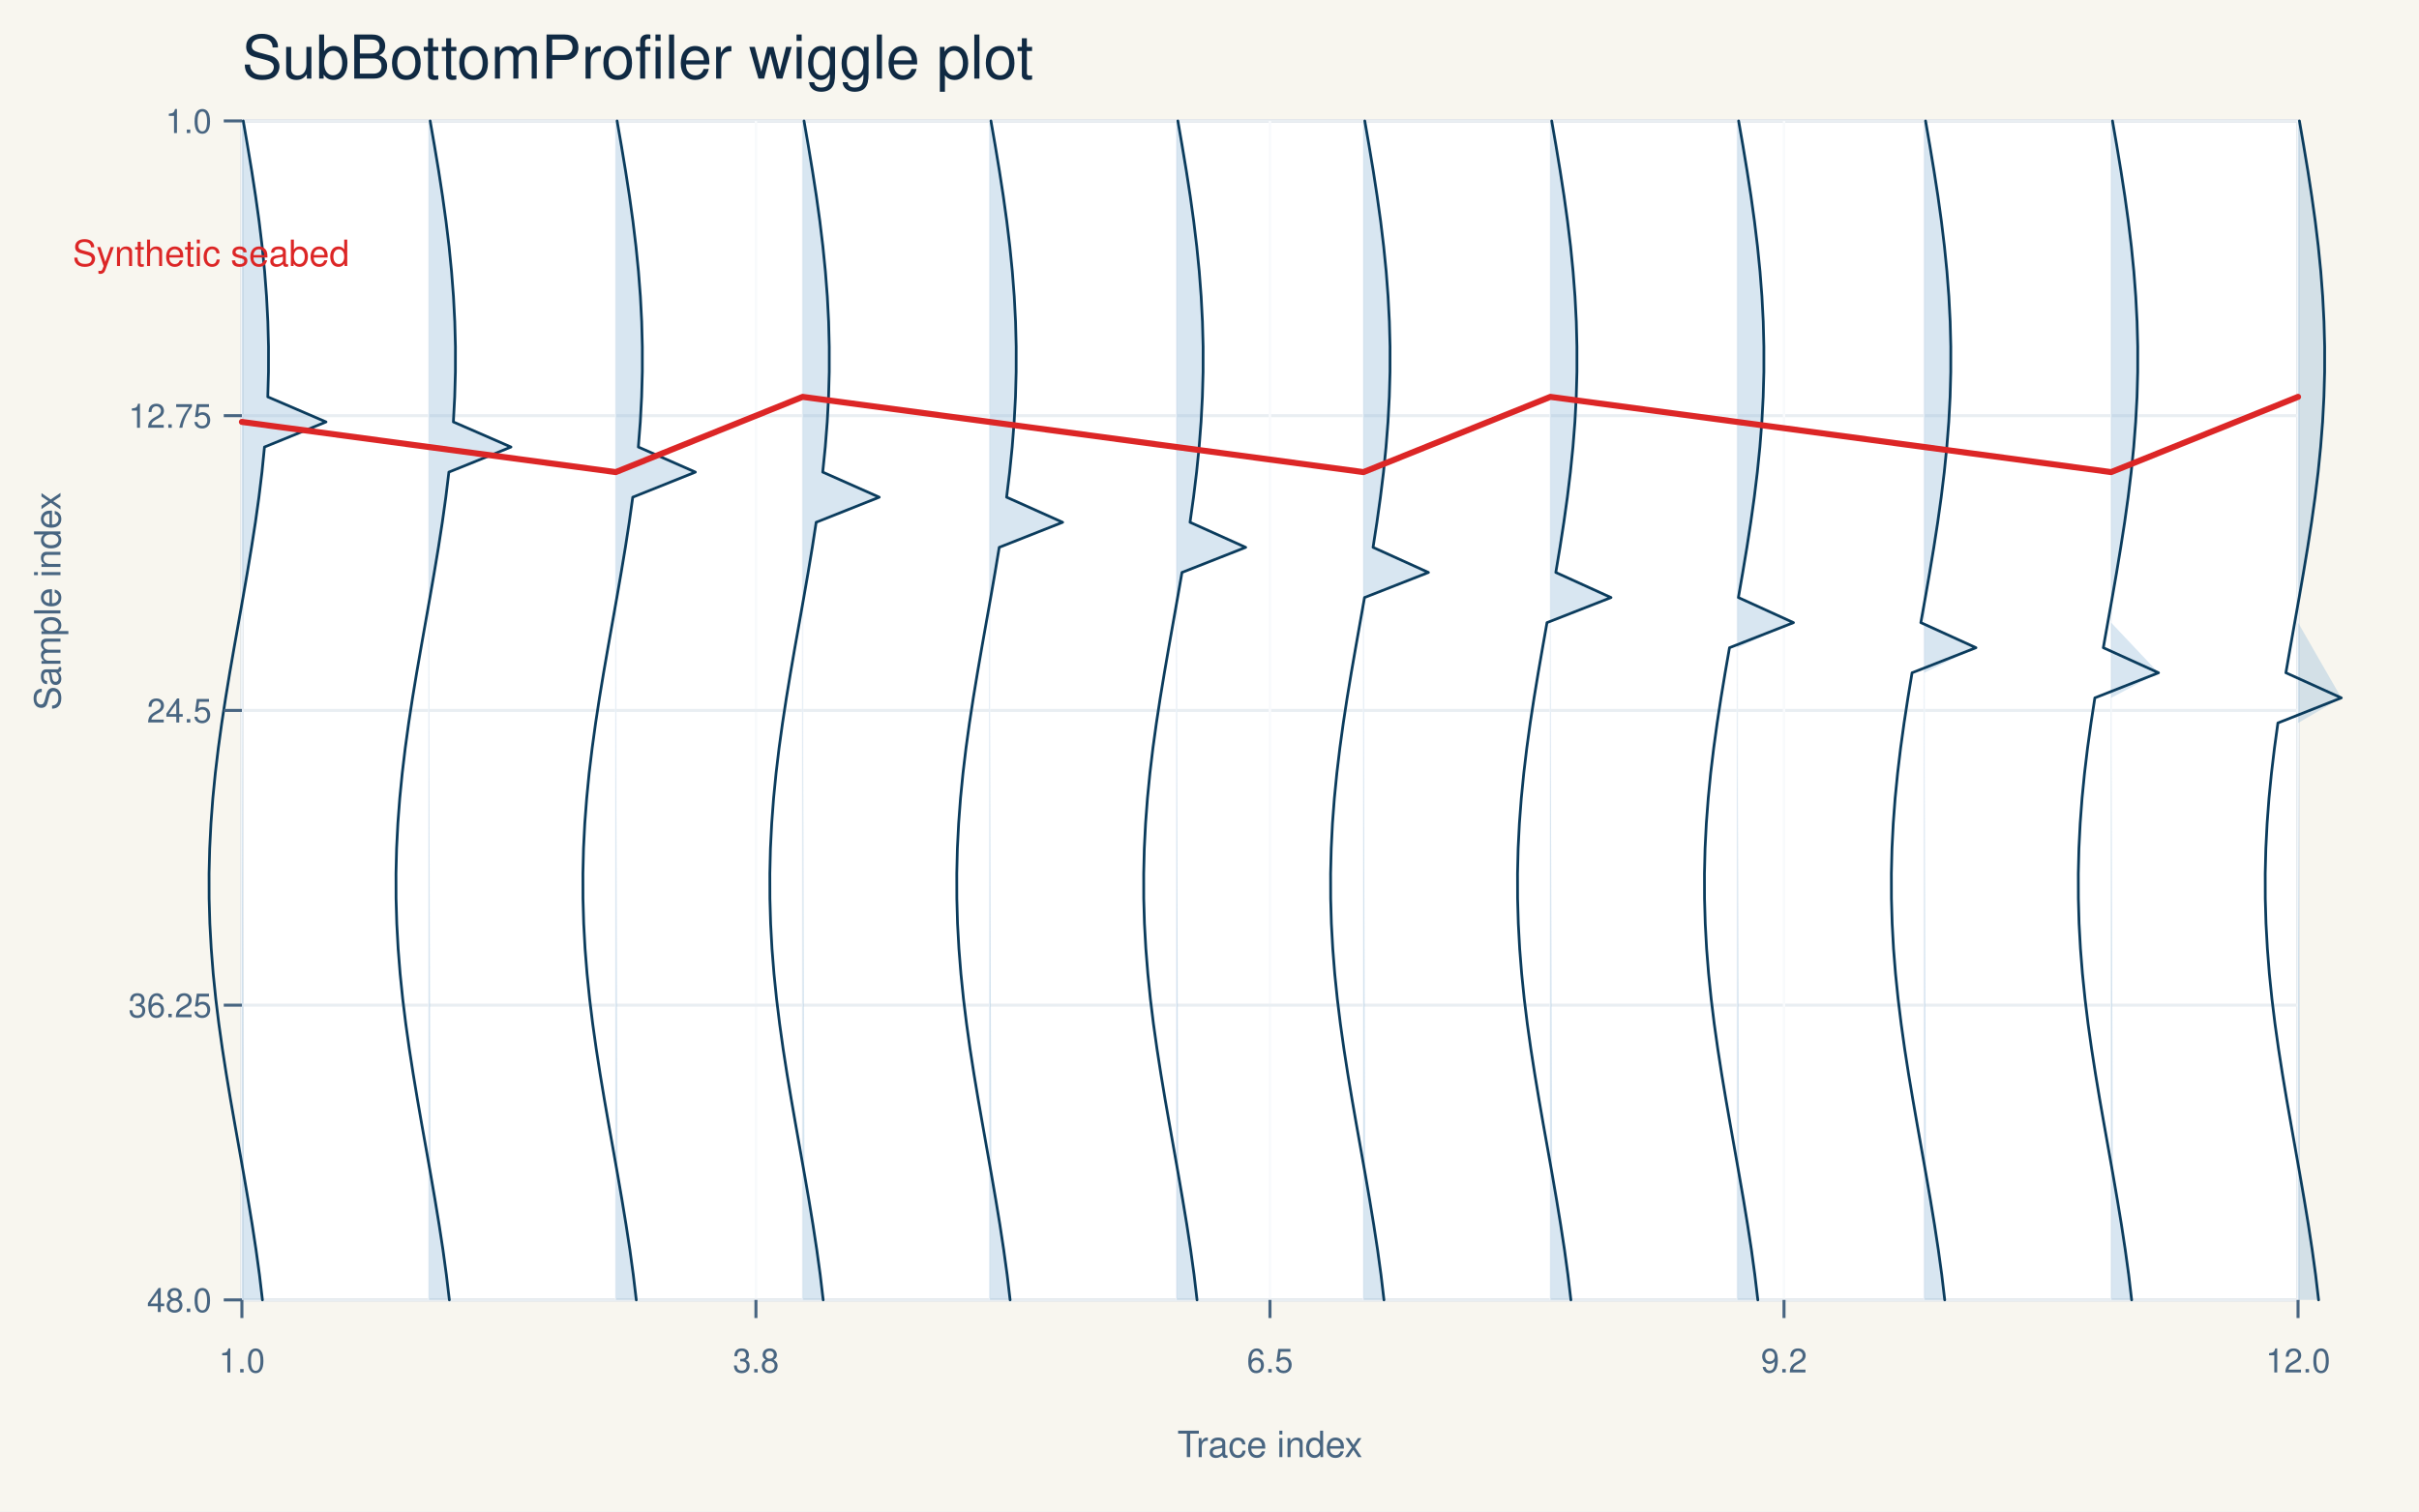
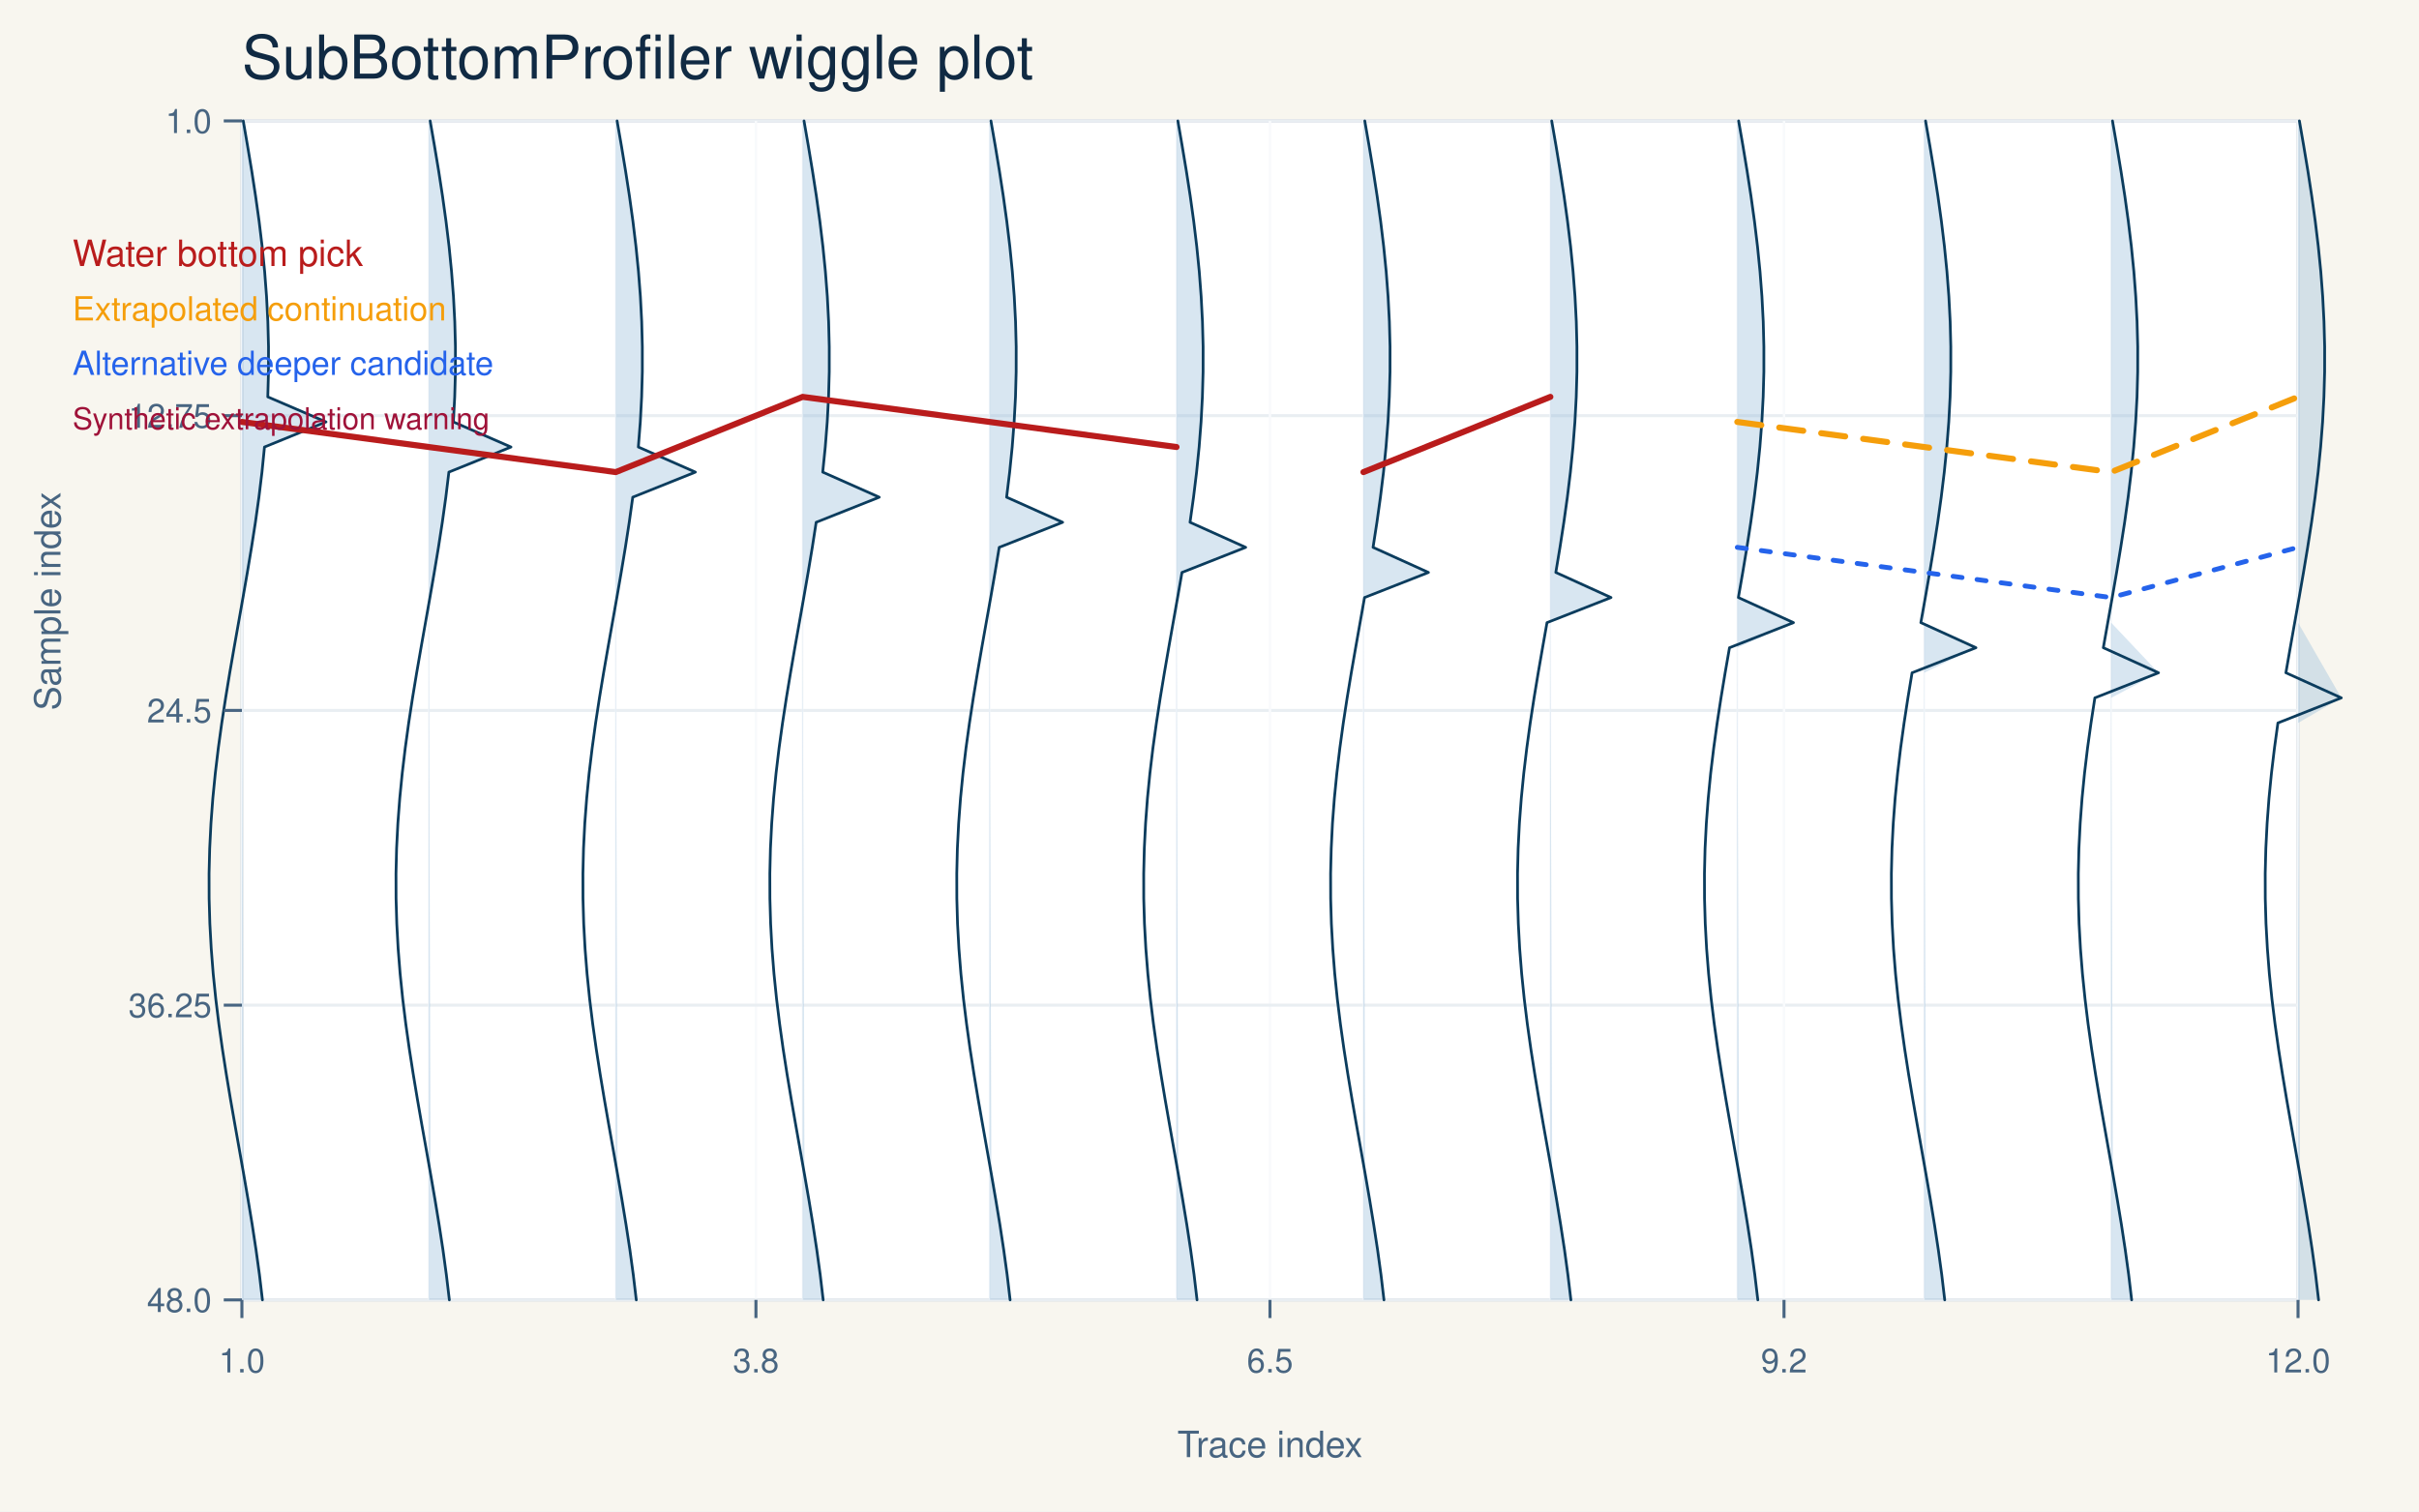
<svg xmlns="http://www.w3.org/2000/svg" width="800" height="500" viewBox="0 0 800 500">
  <rect width="100%" height="100%" fill="#f8f6ef" />
  <rect x="80.0" y="40.0" width="680.0" height="390.0" fill="white" stroke="#cbd2d9" stroke-width="1" />
  <line x1="80.0" y1="40.0" x2="760.0" y2="40.0" stroke="#e9eef2" stroke-width="1" />
  <line x1="80.0" y1="40.0" x2="80.0" y2="430.0" stroke="#f8fafc" stroke-width="0.8" />
  <line x1="80.0" y1="137.5" x2="760.0" y2="137.5" stroke="#e9eef2" stroke-width="1" />
  <line x1="250.0" y1="40.0" x2="250.0" y2="430.0" stroke="#f8fafc" stroke-width="0.8" />
  <line x1="80.0" y1="235.0" x2="760.0" y2="235.0" stroke="#e9eef2" stroke-width="1" />
  <line x1="420.0" y1="40.0" x2="420.0" y2="430.0" stroke="#f8fafc" stroke-width="0.8" />
  <line x1="80.0" y1="332.5" x2="760.0" y2="332.5" stroke="#e9eef2" stroke-width="1" />
  <line x1="590.0" y1="40.0" x2="590.0" y2="430.0" stroke="#f8fafc" stroke-width="0.8" />
  <line x1="80.0" y1="430.0" x2="760.0" y2="430.0" stroke="#e9eef2" stroke-width="1" />
  <line x1="760.0" y1="40.0" x2="760.0" y2="430.0" stroke="#f8fafc" stroke-width="0.8" />
  <line x1="80.0" y1="40.0" x2="80.0" y2="430.0" stroke="#f1f5f9" stroke-width="0.5" />
  <path d="M 80.0 40.0 L 80.45 40.0 L 81.88 48.3 L 83.26 56.6 L 84.53 64.89 L 85.69 73.19 L 86.69 81.49 L 87.52 89.79 L 88.15 98.09 L 88.58 106.38 L 88.8 114.68 L 88.79 122.98 L 88.56 131.28 L 107.82 139.57 L 87.47 147.87 L 86.64 156.17 L 85.63 164.47 L 84.47 172.77 L 83.18 181.06 L 81.8 189.36 L 80.36 197.66 L 80.0 205.96 L 80.61 388.51 L 82.04 396.81 L 83.41 405.11 L 84.67 413.4 L 85.81 421.7 L 86.79 430.0 L 80.0 430.0 Z" fill="#8fb8d8" fill-opacity="0.35" stroke="none" />
  <path d="M 80.45 40.0 L 81.88 48.3 L 83.26 56.6 L 84.53 64.89 L 85.69 73.19 L 86.69 81.49 L 87.52 89.79 L 88.15 98.09 L 88.58 106.38 L 88.8 114.68 L 88.79 122.98 L 88.56 131.28 L 107.82 139.57 L 87.47 147.87 L 86.64 156.17 L 85.63 164.47 L 84.47 172.77 L 83.18 181.06 L 81.8 189.36 L 80.36 197.66 L 78.89 205.96 L 77.42 214.26 L 75.98 222.55 L 74.62 230.85 L 73.34 239.15 L 72.2 247.45 L 71.21 255.74 L 70.39 264.04 L 69.77 272.34 L 69.35 280.64 L 69.14 288.94 L 69.16 297.23 L 69.4 305.53 L 69.86 313.83 L 70.51 322.13 L 71.36 330.43 L 72.38 338.72 L 73.55 347.02 L 74.84 355.32 L 76.22 363.62 L 77.67 371.91 L 79.14 380.21 L 80.61 388.51 L 82.04 396.81 L 83.41 405.11 L 84.67 413.4 L 85.81 421.7 L 86.79 430.0 " fill="none" stroke="#0b3c5d" stroke-width="0.9" stroke-linejoin="round" stroke-linecap="round" />
  <line x1="141.82" y1="40.0" x2="141.82" y2="430.0" stroke="#f1f5f9" stroke-width="0.5" />
  <path d="M 141.82 40.0 L 142.26 40.0 L 143.7 48.3 L 145.08 56.6 L 146.35 64.89 L 147.5 73.19 L 148.51 81.49 L 149.33 89.79 L 149.97 98.09 L 150.4 106.38 L 150.62 114.68 L 150.61 122.98 L 150.38 131.28 L 149.94 139.57 L 168.99 147.87 L 148.45 156.17 L 147.44 164.47 L 146.28 172.77 L 145.0 181.06 L 143.62 189.36 L 142.18 197.66 L 141.82 205.96 L 142.43 388.51 L 143.86 396.81 L 145.22 405.11 L 146.49 413.4 L 147.62 421.7 L 148.61 430.0 L 141.82 430.0 Z" fill="#8fb8d8" fill-opacity="0.35" stroke="none" />
  <path d="M 142.26 40.0 L 143.7 48.3 L 145.08 56.6 L 146.35 64.89 L 147.5 73.19 L 148.51 81.49 L 149.33 89.79 L 149.97 98.09 L 150.4 106.38 L 150.62 114.68 L 150.61 122.98 L 150.38 131.28 L 149.94 139.57 L 168.99 147.87 L 148.45 156.17 L 147.44 164.47 L 146.28 172.77 L 145.0 181.06 L 143.62 189.36 L 142.18 197.66 L 140.71 205.96 L 139.24 214.26 L 137.8 222.55 L 136.43 230.85 L 135.16 239.15 L 134.02 247.45 L 133.03 255.74 L 132.21 264.04 L 131.58 272.34 L 131.16 280.64 L 130.96 288.94 L 130.98 297.23 L 131.22 305.53 L 131.67 313.83 L 132.33 322.13 L 133.18 330.43 L 134.2 338.72 L 135.37 347.02 L 136.66 355.32 L 138.04 363.62 L 139.48 371.91 L 140.96 380.21 L 142.43 388.51 L 143.86 396.81 L 145.22 405.11 L 146.49 413.4 L 147.62 421.7 L 148.61 430.0 " fill="none" stroke="#0b3c5d" stroke-width="0.9" stroke-linejoin="round" stroke-linecap="round" />
  <line x1="203.64" y1="40.0" x2="203.64" y2="430.0" stroke="#f1f5f9" stroke-width="0.5" />
  <path d="M 203.64 40.0 L 204.08 40.0 L 205.52 48.3 L 206.89 56.6 L 208.17 64.89 L 209.32 73.19 L 210.32 81.49 L 211.15 89.79 L 211.79 98.09 L 212.22 106.38 L 212.43 114.68 L 212.43 122.98 L 212.2 131.28 L 211.76 139.57 L 211.11 147.87 L 229.97 156.17 L 209.26 164.47 L 208.1 172.77 L 206.82 181.06 L 205.44 189.36 L 204.0 197.66 L 203.64 205.96 L 204.25 388.51 L 205.68 396.81 L 207.04 405.11 L 208.31 413.4 L 209.44 421.7 L 210.43 430.0 L 203.64 430.0 Z" fill="#8fb8d8" fill-opacity="0.35" stroke="none" />
  <path d="M 204.08 40.0 L 205.52 48.3 L 206.89 56.6 L 208.17 64.89 L 209.32 73.19 L 210.32 81.49 L 211.15 89.79 L 211.79 98.09 L 212.22 106.38 L 212.43 114.68 L 212.43 122.98 L 212.2 131.28 L 211.76 139.57 L 211.11 147.87 L 229.97 156.17 L 209.26 164.47 L 208.1 172.77 L 206.82 181.06 L 205.44 189.36 L 204.0 197.66 L 202.53 205.96 L 201.06 214.26 L 199.62 222.55 L 198.25 230.85 L 196.98 239.15 L 195.84 247.45 L 194.84 255.74 L 194.03 264.04 L 193.4 272.34 L 192.98 280.64 L 192.78 288.94 L 192.8 297.23 L 193.04 305.53 L 193.49 313.83 L 194.15 322.13 L 195.0 330.43 L 196.02 338.72 L 197.19 347.02 L 198.48 355.32 L 199.86 363.62 L 201.3 371.91 L 202.78 380.21 L 204.25 388.51 L 205.68 396.81 L 207.04 405.11 L 208.31 413.4 L 209.44 421.7 L 210.43 430.0 " fill="none" stroke="#0b3c5d" stroke-width="0.9" stroke-linejoin="round" stroke-linecap="round" />
  <line x1="265.45" y1="40.0" x2="265.45" y2="430.0" stroke="#f1f5f9" stroke-width="0.5" />
  <path d="M 265.45 40.0 L 265.9 40.0 L 267.34 48.3 L 268.71 56.6 L 269.99 64.89 L 271.14 73.19 L 272.14 81.49 L 272.97 89.79 L 273.61 98.09 L 274.04 106.38 L 274.25 114.68 L 274.25 122.98 L 274.02 131.28 L 273.58 139.57 L 272.93 147.87 L 272.09 156.17 L 290.78 164.47 L 269.92 172.77 L 268.64 181.06 L 267.26 189.36 L 265.82 197.66 L 265.45 205.96 L 266.06 388.51 L 267.5 396.81 L 268.86 405.11 L 270.12 413.4 L 271.26 421.7 L 272.24 430.0 L 265.45 430.0 Z" fill="#8fb8d8" fill-opacity="0.35" stroke="none" />
  <path d="M 265.9 40.0 L 267.34 48.3 L 268.71 56.6 L 269.99 64.89 L 271.14 73.19 L 272.14 81.49 L 272.97 89.79 L 273.61 98.09 L 274.04 106.38 L 274.25 114.68 L 274.25 122.98 L 274.02 131.28 L 273.58 139.57 L 272.93 147.87 L 272.09 156.17 L 290.78 164.47 L 269.92 172.77 L 268.64 181.06 L 267.26 189.36 L 265.82 197.66 L 264.35 205.96 L 262.87 214.26 L 261.44 222.55 L 260.07 230.85 L 258.8 239.15 L 257.65 247.45 L 256.66 255.74 L 255.84 264.04 L 255.22 272.34 L 254.8 280.64 L 254.6 288.94 L 254.62 297.23 L 254.86 305.53 L 255.31 313.83 L 255.97 322.13 L 256.82 330.43 L 257.84 338.72 L 259.0 347.02 L 260.29 355.32 L 261.68 363.62 L 263.12 371.91 L 264.59 380.21 L 266.06 388.51 L 267.5 396.81 L 268.86 405.11 L 270.12 413.4 L 271.26 421.7 L 272.24 430.0 " fill="none" stroke="#0b3c5d" stroke-width="0.9" stroke-linejoin="round" stroke-linecap="round" />
  <line x1="327.27" y1="40.0" x2="327.27" y2="430.0" stroke="#f1f5f9" stroke-width="0.5" />
  <path d="M 327.27 40.0 L 327.72 40.0 L 329.16 48.3 L 330.53 56.6 L 331.81 64.89 L 332.96 73.19 L 333.96 81.49 L 334.79 89.79 L 335.43 98.09 L 335.86 106.38 L 336.07 114.68 L 336.06 122.98 L 335.84 131.28 L 335.39 139.57 L 334.75 147.87 L 333.91 156.17 L 332.9 164.47 L 351.43 172.77 L 330.46 181.06 L 329.08 189.36 L 327.64 197.66 L 327.27 205.96 L 327.88 388.51 L 329.31 396.81 L 330.68 405.11 L 331.94 413.4 L 333.08 421.7 L 334.06 430.0 L 327.27 430.0 Z" fill="#8fb8d8" fill-opacity="0.35" stroke="none" />
  <path d="M 327.72 40.0 L 329.16 48.3 L 330.53 56.6 L 331.81 64.89 L 332.96 73.19 L 333.96 81.49 L 334.79 89.79 L 335.43 98.09 L 335.86 106.38 L 336.07 114.68 L 336.06 122.98 L 335.84 131.28 L 335.39 139.57 L 334.75 147.87 L 333.91 156.17 L 332.9 164.47 L 351.43 172.77 L 330.46 181.06 L 329.08 189.36 L 327.64 197.66 L 326.16 205.96 L 324.69 214.26 L 323.26 222.55 L 321.89 230.85 L 320.62 239.15 L 319.47 247.45 L 318.48 255.74 L 317.66 264.04 L 317.04 272.34 L 316.62 280.64 L 316.42 288.94 L 316.44 297.23 L 316.67 305.53 L 317.13 313.83 L 317.79 322.13 L 318.64 330.43 L 319.66 338.72 L 320.82 347.02 L 322.11 355.32 L 323.49 363.62 L 324.94 371.91 L 326.41 380.21 L 327.88 388.51 L 329.31 396.81 L 330.68 405.11 L 331.94 413.4 L 333.08 421.7 L 334.06 430.0 " fill="none" stroke="#0b3c5d" stroke-width="0.9" stroke-linejoin="round" stroke-linecap="round" />
  <line x1="389.09" y1="40.0" x2="389.09" y2="430.0" stroke="#f1f5f9" stroke-width="0.5" />
  <path d="M 389.09 40.0 L 389.54 40.0 L 390.97 48.3 L 392.35 56.6 L 393.63 64.89 L 394.78 73.19 L 395.78 81.49 L 396.61 89.79 L 397.24 98.09 L 397.67 106.38 L 397.89 114.68 L 397.88 122.98 L 397.65 131.28 L 397.21 139.57 L 396.57 147.87 L 395.73 156.17 L 394.72 164.47 L 393.56 172.77 L 411.97 181.06 L 390.9 189.36 L 389.45 197.66 L 389.09 205.96 L 389.7 388.51 L 391.13 396.81 L 392.5 405.11 L 393.76 413.4 L 394.9 421.7 L 395.88 430.0 L 389.09 430.0 Z" fill="#8fb8d8" fill-opacity="0.35" stroke="none" />
  <path d="M 389.54 40.0 L 390.97 48.3 L 392.35 56.6 L 393.63 64.89 L 394.78 73.19 L 395.78 81.49 L 396.61 89.79 L 397.24 98.09 L 397.67 106.38 L 397.89 114.68 L 397.88 122.98 L 397.65 131.28 L 397.21 139.57 L 396.57 147.87 L 395.73 156.17 L 394.72 164.47 L 393.56 172.77 L 411.97 181.06 L 390.9 189.36 L 389.45 197.66 L 387.98 205.96 L 386.51 214.26 L 385.08 222.55 L 383.71 230.85 L 382.44 239.15 L 381.29 247.45 L 380.3 255.74 L 379.48 264.04 L 378.86 272.34 L 378.44 280.64 L 378.24 288.94 L 378.25 297.23 L 378.49 305.53 L 378.95 313.83 L 379.61 322.13 L 380.45 330.43 L 381.47 338.72 L 382.64 347.02 L 383.93 355.32 L 385.31 363.62 L 386.76 371.91 L 388.23 380.21 L 389.7 388.51 L 391.13 396.81 L 392.5 405.11 L 393.76 413.4 L 394.9 421.7 L 395.88 430.0 " fill="none" stroke="#0b3c5d" stroke-width="0.9" stroke-linejoin="round" stroke-linecap="round" />
  <line x1="450.91" y1="40.0" x2="450.91" y2="430.0" stroke="#f1f5f9" stroke-width="0.5" />
  <path d="M 450.91 40.0 L 451.35 40.0 L 452.79 48.3 L 454.17 56.6 L 455.44 64.89 L 456.6 73.19 L 457.6 81.49 L 458.43 89.79 L 459.06 98.09 L 459.49 106.38 L 459.71 114.68 L 459.7 122.98 L 459.47 131.28 L 459.03 139.57 L 458.38 147.87 L 457.55 156.17 L 456.53 164.47 L 455.37 172.77 L 454.09 181.06 L 472.41 189.36 L 451.27 197.66 L 450.91 205.96 L 451.52 388.51 L 452.95 396.81 L 454.31 405.11 L 455.58 413.4 L 456.72 421.7 L 457.7 430.0 L 450.91 430.0 Z" fill="#8fb8d8" fill-opacity="0.35" stroke="none" />
  <path d="M 451.35 40.0 L 452.79 48.3 L 454.17 56.6 L 455.44 64.89 L 456.6 73.19 L 457.6 81.49 L 458.43 89.79 L 459.06 98.09 L 459.49 106.38 L 459.71 114.68 L 459.7 122.98 L 459.47 131.28 L 459.03 139.57 L 458.38 147.87 L 457.55 156.17 L 456.53 164.47 L 455.37 172.77 L 454.09 181.06 L 472.41 189.36 L 451.27 197.66 L 449.8 205.96 L 448.33 214.26 L 446.89 222.55 L 445.52 230.85 L 444.25 239.15 L 443.11 247.45 L 442.12 255.74 L 441.3 264.04 L 440.67 272.34 L 440.26 280.64 L 440.05 288.94 L 440.07 297.23 L 440.31 305.53 L 440.77 313.83 L 441.42 322.13 L 442.27 330.43 L 443.29 338.72 L 444.46 347.02 L 445.75 355.32 L 447.13 363.62 L 448.57 371.91 L 450.05 380.21 L 451.52 388.51 L 452.95 396.81 L 454.31 405.11 L 455.58 413.4 L 456.72 421.7 L 457.7 430.0 " fill="none" stroke="#0b3c5d" stroke-width="0.9" stroke-linejoin="round" stroke-linecap="round" />
  <line x1="512.73" y1="40.0" x2="512.73" y2="430.0" stroke="#f1f5f9" stroke-width="0.5" />
  <path d="M 512.73 40.0 L 513.17 40.0 L 514.61 48.3 L 515.98 56.6 L 517.26 64.89 L 518.41 73.19 L 519.42 81.49 L 520.24 89.79 L 520.88 98.09 L 521.31 106.38 L 521.52 114.68 L 521.52 122.98 L 521.29 131.28 L 520.85 139.57 L 520.2 147.87 L 519.36 156.17 L 518.35 164.47 L 517.19 172.77 L 515.91 181.06 L 514.53 189.36 L 532.79 197.66 L 512.73 205.96 L 513.34 388.51 L 514.77 396.81 L 516.13 405.11 L 517.4 413.4 L 518.53 421.7 L 519.52 430.0 L 512.73 430.0 Z" fill="#8fb8d8" fill-opacity="0.35" stroke="none" />
  <path d="M 513.17 40.0 L 514.61 48.3 L 515.98 56.6 L 517.26 64.89 L 518.41 73.19 L 519.42 81.49 L 520.24 89.79 L 520.88 98.09 L 521.31 106.38 L 521.52 114.68 L 521.52 122.98 L 521.29 131.28 L 520.85 139.57 L 520.2 147.87 L 519.36 156.17 L 518.35 164.47 L 517.19 172.77 L 515.91 181.06 L 514.53 189.36 L 532.79 197.66 L 511.62 205.96 L 510.15 214.26 L 508.71 222.55 L 507.34 230.85 L 506.07 239.15 L 504.93 247.45 L 503.94 255.74 L 503.12 264.04 L 502.49 272.34 L 502.07 280.64 L 501.87 288.94 L 501.89 297.23 L 502.13 305.53 L 502.58 313.83 L 503.24 322.13 L 504.09 330.43 L 505.11 338.72 L 506.28 347.02 L 507.57 355.32 L 508.95 363.62 L 510.39 371.91 L 511.87 380.21 L 513.34 388.51 L 514.77 396.81 L 516.13 405.11 L 517.4 413.4 L 518.53 421.7 L 519.52 430.0 " fill="none" stroke="#0b3c5d" stroke-width="0.9" stroke-linejoin="round" stroke-linecap="round" />
  <line x1="574.55" y1="40.0" x2="574.55" y2="430.0" stroke="#f1f5f9" stroke-width="0.5" />
  <path d="M 574.55 40.0 L 574.99 40.0 L 576.43 48.3 L 577.8 56.6 L 579.08 64.89 L 580.23 73.19 L 581.23 81.49 L 582.06 89.79 L 582.7 98.09 L 583.13 106.38 L 583.34 114.68 L 583.34 122.98 L 583.11 131.28 L 582.67 139.57 L 582.02 147.87 L 581.18 156.17 L 580.17 164.47 L 579.01 172.77 L 577.73 181.06 L 576.35 189.36 L 574.91 197.66 L 593.13 205.96 L 574.55 214.26 L 575.15 388.51 L 576.59 396.81 L 577.95 405.11 L 579.22 413.4 L 580.35 421.7 L 581.34 430.0 L 574.55 430.0 Z" fill="#8fb8d8" fill-opacity="0.35" stroke="none" />
  <path d="M 574.99 40.0 L 576.43 48.3 L 577.8 56.6 L 579.08 64.89 L 580.23 73.19 L 581.23 81.49 L 582.06 89.79 L 582.7 98.09 L 583.13 106.38 L 583.34 114.68 L 583.34 122.98 L 583.11 131.28 L 582.67 139.57 L 582.02 147.87 L 581.18 156.17 L 580.17 164.47 L 579.01 172.77 L 577.73 181.06 L 576.35 189.36 L 574.91 197.66 L 593.13 205.96 L 571.97 214.26 L 570.53 222.55 L 569.16 230.85 L 567.89 239.15 L 566.75 247.45 L 565.75 255.74 L 564.94 264.04 L 564.31 272.34 L 563.89 280.64 L 563.69 288.94 L 563.71 297.23 L 563.95 305.53 L 564.4 313.83 L 565.06 322.13 L 565.91 330.43 L 566.93 338.72 L 568.1 347.02 L 569.39 355.32 L 570.77 363.62 L 572.21 371.91 L 573.68 380.21 L 575.15 388.51 L 576.59 396.81 L 577.95 405.11 L 579.22 413.4 L 580.35 421.7 L 581.34 430.0 " fill="none" stroke="#0b3c5d" stroke-width="0.9" stroke-linejoin="round" stroke-linecap="round" />
  <line x1="636.36" y1="40.0" x2="636.36" y2="430.0" stroke="#f1f5f9" stroke-width="0.5" />
  <path d="M 636.36 40.0 L 636.81 40.0 L 638.25 48.3 L 639.62 56.6 L 640.9 64.89 L 642.05 73.19 L 643.05 81.49 L 643.88 89.79 L 644.52 98.09 L 644.95 106.38 L 645.16 114.68 L 645.15 122.98 L 644.93 131.28 L 644.49 139.57 L 643.84 147.87 L 643.0 156.17 L 641.99 164.47 L 640.83 172.77 L 639.55 181.06 L 638.17 189.36 L 636.73 197.66 L 636.36 205.96 L 653.48 214.26 L 636.36 222.55 L 636.97 388.51 L 638.41 396.81 L 639.77 405.11 L 641.03 413.4 L 642.17 421.7 L 643.15 430.0 L 636.36 430.0 Z" fill="#8fb8d8" fill-opacity="0.35" stroke="none" />
  <path d="M 636.81 40.0 L 638.25 48.3 L 639.62 56.6 L 640.9 64.89 L 642.05 73.19 L 643.05 81.49 L 643.88 89.79 L 644.52 98.09 L 644.95 106.38 L 645.16 114.68 L 645.15 122.98 L 644.93 131.28 L 644.49 139.57 L 643.84 147.87 L 643.0 156.17 L 641.99 164.47 L 640.83 172.77 L 639.55 181.06 L 638.17 189.36 L 636.73 197.66 L 635.25 205.96 L 653.48 214.26 L 632.35 222.55 L 630.98 230.85 L 629.71 239.15 L 628.56 247.45 L 627.57 255.74 L 626.75 264.04 L 626.13 272.34 L 625.71 280.64 L 625.51 288.94 L 625.53 297.23 L 625.77 305.53 L 626.22 313.83 L 626.88 322.13 L 627.73 330.43 L 628.75 338.72 L 629.91 347.02 L 631.2 355.32 L 632.59 363.62 L 634.03 371.91 L 635.5 380.21 L 636.97 388.51 L 638.41 396.81 L 639.77 405.11 L 641.03 413.4 L 642.17 421.7 L 643.15 430.0 " fill="none" stroke="#0b3c5d" stroke-width="0.9" stroke-linejoin="round" stroke-linecap="round" />
  <line x1="698.18" y1="40.0" x2="698.18" y2="430.0" stroke="#f1f5f9" stroke-width="0.5" />
  <path d="M 698.18 40.0 L 698.63 40.0 L 700.07 48.3 L 701.44 56.6 L 702.72 64.89 L 703.87 73.19 L 704.87 81.49 L 705.7 89.79 L 706.33 98.09 L 706.76 106.38 L 706.98 114.68 L 706.97 122.98 L 706.75 131.28 L 706.3 139.57 L 705.66 147.87 L 704.82 156.17 L 703.81 164.47 L 702.65 172.77 L 701.36 181.06 L 699.99 189.36 L 698.55 197.66 L 698.18 205.96 L 713.86 222.55 L 698.18 230.85 L 698.79 388.51 L 700.22 396.81 L 701.59 405.11 L 702.85 413.4 L 703.99 421.7 L 704.97 430.0 L 698.18 430.0 Z" fill="#8fb8d8" fill-opacity="0.35" stroke="none" />
  <path d="M 698.63 40.0 L 700.07 48.3 L 701.44 56.6 L 702.72 64.89 L 703.87 73.19 L 704.87 81.49 L 705.7 89.79 L 706.33 98.09 L 706.76 106.38 L 706.98 114.68 L 706.97 122.98 L 706.75 131.28 L 706.3 139.57 L 705.66 147.87 L 704.82 156.17 L 703.81 164.47 L 702.65 172.77 L 701.36 181.06 L 699.99 189.36 L 698.55 197.66 L 697.07 205.96 L 695.6 214.26 L 713.86 222.55 L 692.8 230.85 L 691.53 239.15 L 690.38 247.45 L 689.39 255.74 L 688.57 264.04 L 687.95 272.34 L 687.53 280.64 L 687.33 288.94 L 687.35 297.23 L 687.58 305.53 L 688.04 313.83 L 688.7 322.13 L 689.55 330.43 L 690.56 338.72 L 691.73 347.02 L 693.02 355.32 L 694.4 363.62 L 695.85 371.91 L 697.32 380.21 L 698.79 388.51 L 700.22 396.81 L 701.59 405.11 L 702.85 413.4 L 703.99 421.7 L 704.97 430.0 " fill="none" stroke="#0b3c5d" stroke-width="0.9" stroke-linejoin="round" stroke-linecap="round" />
  <line x1="760.0" y1="40.0" x2="760.0" y2="430.0" stroke="#f1f5f9" stroke-width="0.5" />
  <path d="M 760.0 40.0 L 760.45 40.0 L 761.88 48.3 L 763.26 56.6 L 764.53 64.89 L 765.69 73.19 L 766.69 81.49 L 767.52 89.79 L 768.15 98.09 L 768.58 106.38 L 768.8 114.68 L 768.79 122.98 L 768.56 131.28 L 768.12 139.57 L 767.47 147.87 L 766.64 156.17 L 765.63 164.47 L 764.47 172.77 L 763.18 181.06 L 761.8 189.36 L 760.36 197.66 L 760.0 205.96 L 774.31 230.85 L 760.0 239.15 L 760.61 388.51 L 762.04 396.81 L 763.41 405.11 L 764.67 413.4 L 765.81 421.7 L 766.79 430.0 L 760.0 430.0 Z" fill="#8fb8d8" fill-opacity="0.35" stroke="none" />
  <path d="M 760.45 40.0 L 761.88 48.3 L 763.26 56.6 L 764.53 64.89 L 765.69 73.19 L 766.69 81.49 L 767.52 89.79 L 768.15 98.09 L 768.58 106.38 L 768.8 114.68 L 768.79 122.98 L 768.56 131.28 L 768.12 139.57 L 767.47 147.87 L 766.64 156.17 L 765.63 164.47 L 764.47 172.77 L 763.18 181.06 L 761.8 189.36 L 760.36 197.66 L 758.89 205.96 L 757.42 214.26 L 755.98 222.55 L 774.31 230.85 L 753.34 239.15 L 752.2 247.45 L 751.21 255.74 L 750.39 264.04 L 749.77 272.34 L 749.35 280.64 L 749.14 288.94 L 749.16 297.23 L 749.4 305.53 L 749.86 313.83 L 750.51 322.13 L 751.36 330.43 L 752.38 338.72 L 753.55 347.02 L 754.84 355.32 L 756.22 363.62 L 757.67 371.91 L 759.14 380.21 L 760.61 388.51 L 762.04 396.81 L 763.41 405.11 L 764.67 413.4 L 765.81 421.7 L 766.79 430.0 " fill="none" stroke="#0b3c5d" stroke-width="0.9" stroke-linejoin="round" stroke-linecap="round" />
  <line x1="80.0" y1="430.0" x2="80.0" y2="436.0" stroke="#486581" stroke-width="1" />
  <text x="80.0" y="454.0" text-anchor="middle" font-family="Helvetica,Arial,sans-serif" font-size="11" fill="#486581">1.0</text>
  <line x1="250.0" y1="430.0" x2="250.0" y2="436.0" stroke="#486581" stroke-width="1" />
  <text x="250.0" y="454.0" text-anchor="middle" font-family="Helvetica,Arial,sans-serif" font-size="11" fill="#486581">3.8</text>
  <line x1="420.0" y1="430.0" x2="420.0" y2="436.0" stroke="#486581" stroke-width="1" />
  <text x="420.0" y="454.0" text-anchor="middle" font-family="Helvetica,Arial,sans-serif" font-size="11" fill="#486581">6.5</text>
  <line x1="590.0" y1="430.0" x2="590.0" y2="436.0" stroke="#486581" stroke-width="1" />
  <text x="590.0" y="454.0" text-anchor="middle" font-family="Helvetica,Arial,sans-serif" font-size="11" fill="#486581">9.2</text>
  <line x1="760.0" y1="430.0" x2="760.0" y2="436.0" stroke="#486581" stroke-width="1" />
  <text x="760.0" y="454.0" text-anchor="middle" font-family="Helvetica,Arial,sans-serif" font-size="11" fill="#486581">12.0</text>
  <line x1="74.0" y1="40.0" x2="80.0" y2="40.0" stroke="#486581" stroke-width="1" />
  <text x="70.0" y="44.0" text-anchor="end" font-family="Helvetica,Arial,sans-serif" font-size="11" fill="#486581">1.0</text>
  <line x1="74.0" y1="137.5" x2="80.0" y2="137.5" stroke="#486581" stroke-width="1" />
  <text x="70.0" y="141.5" text-anchor="end" font-family="Helvetica,Arial,sans-serif" font-size="11" fill="#486581">12.75</text>
  <line x1="74.0" y1="235.0" x2="80.0" y2="235.0" stroke="#486581" stroke-width="1" />
  <text x="70.0" y="239.0" text-anchor="end" font-family="Helvetica,Arial,sans-serif" font-size="11" fill="#486581">24.5</text>
  <line x1="74.0" y1="332.5" x2="80.0" y2="332.5" stroke="#486581" stroke-width="1" />
  <text x="70.0" y="336.5" text-anchor="end" font-family="Helvetica,Arial,sans-serif" font-size="11" fill="#486581">36.25</text>
  <line x1="74.0" y1="430.0" x2="80.0" y2="430.0" stroke="#486581" stroke-width="1" />
  <text x="70.0" y="434.0" text-anchor="end" font-family="Helvetica,Arial,sans-serif" font-size="11" fill="#486581">48.0</text>
  <text x="80.0" y="26" font-family="Helvetica,Arial,sans-serif" font-size="20" fill="#102a43">SubBottomProfiler wiggle plot</text>
  <text x="420.0" y="482.0" text-anchor="middle" font-family="Helvetica,Arial,sans-serif" font-size="12" fill="#486581">Trace index</text>
  <text x="20" y="235.0" transform="rotate(-90 20 235.0)" font-family="Helvetica,Arial,sans-serif" font-size="12" fill="#486581">Sample index</text>
-   <polyline points="80.0,139.57 141.82,147.87 203.64,156.17 265.45,131.28 327.27,139.57 389.09,147.87 450.91,156.17 512.73,131.28 574.55,139.57 636.36,147.87 698.18,156.17 760.0,131.28 " fill="none" stroke="#dc2626" stroke-width="2.0" stroke-linejoin="round" stroke-linecap="round" />
-   <text x="24" y="88" font-family="Helvetica,Arial,sans-serif" font-size="12" fill="#dc2626">Synthetic seabed</text>
+   <polyline points="80.0,139.57 141.82,147.87 203.64,156.17 265.45,131.28 327.27,139.57 389.09,147.87 " fill="none" stroke="#b91c1c" stroke-width="2.0" stroke-linejoin="round" stroke-linecap="round" />
+   <polyline points="450.91,156.17 512.73,131.28 " fill="none" stroke="#b91c1c" stroke-width="2.0" stroke-linejoin="round" stroke-linecap="round" />
+   <polyline points="574.55,139.57 636.36,147.87 698.18,156.17 760.0,131.28 " fill="none" stroke="#f59e0b" stroke-width="2.0" stroke-linejoin="round" stroke-linecap="round" stroke-dasharray="8 6" />
+   <polyline points="574.55,181.06 636.36,189.36 698.18,197.66 760.0,181.06 " fill="none" stroke="#2563eb" stroke-width="1.6" stroke-linejoin="round" stroke-linecap="round" stroke-dasharray="3 5" />
+   <text x="24" y="88" font-family="Helvetica,Arial,sans-serif" font-size="12" fill="#b91c1c">Water bottom pick</text>
+   <text x="24" y="106" font-family="Helvetica,Arial,sans-serif" font-size="11" fill="#f59e0b">Extrapolated continuation</text>
+   <text x="24" y="124" font-family="Helvetica,Arial,sans-serif" font-size="11" fill="#2563eb">Alternative deeper candidate</text>
+   <text x="24" y="142.0" font-family="Helvetica,Arial,sans-serif" font-size="10" fill="#9f1239">Synthetic extrapolation warning</text>
</svg>
